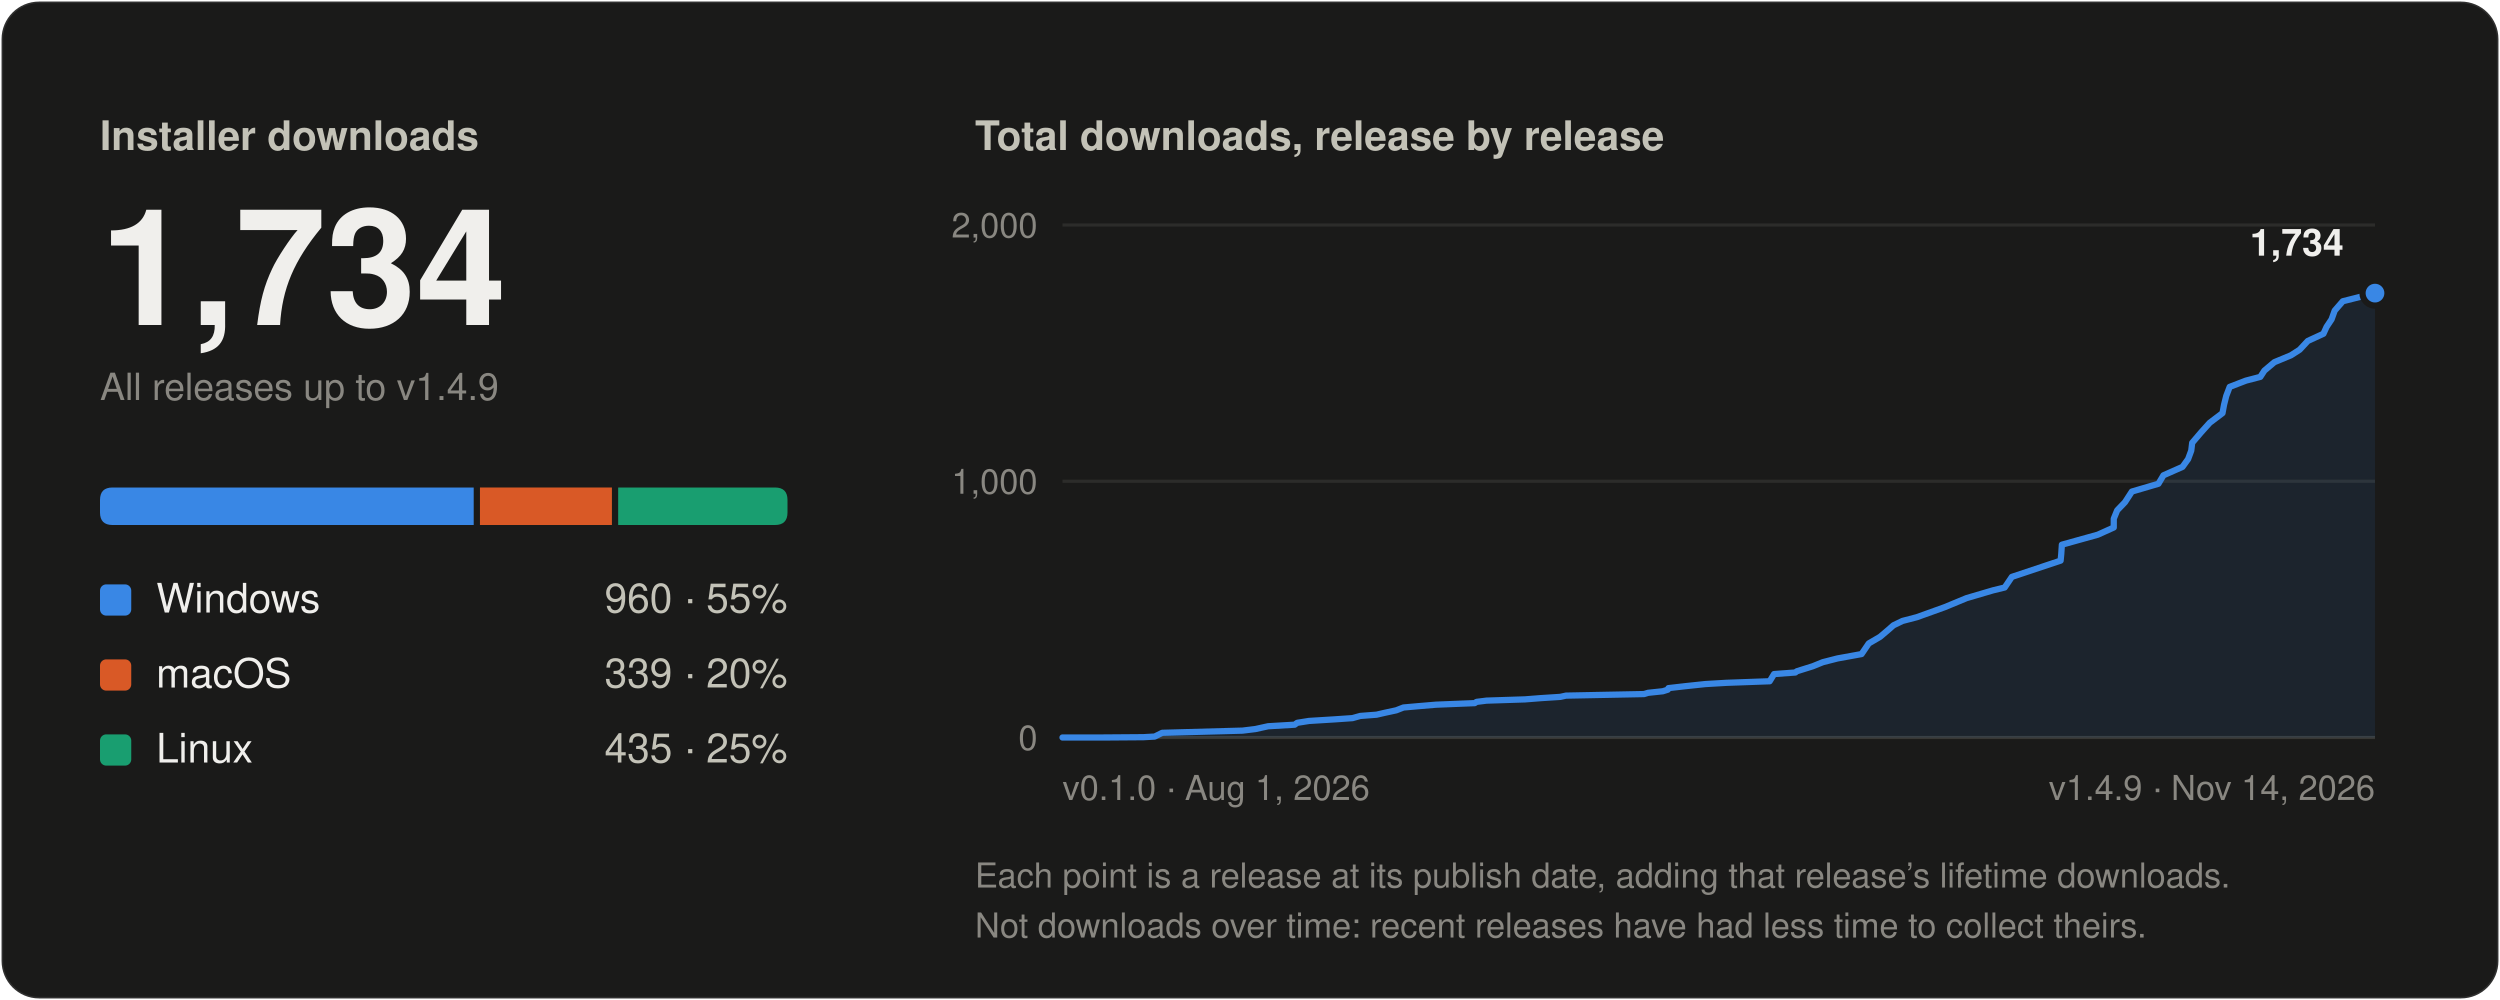
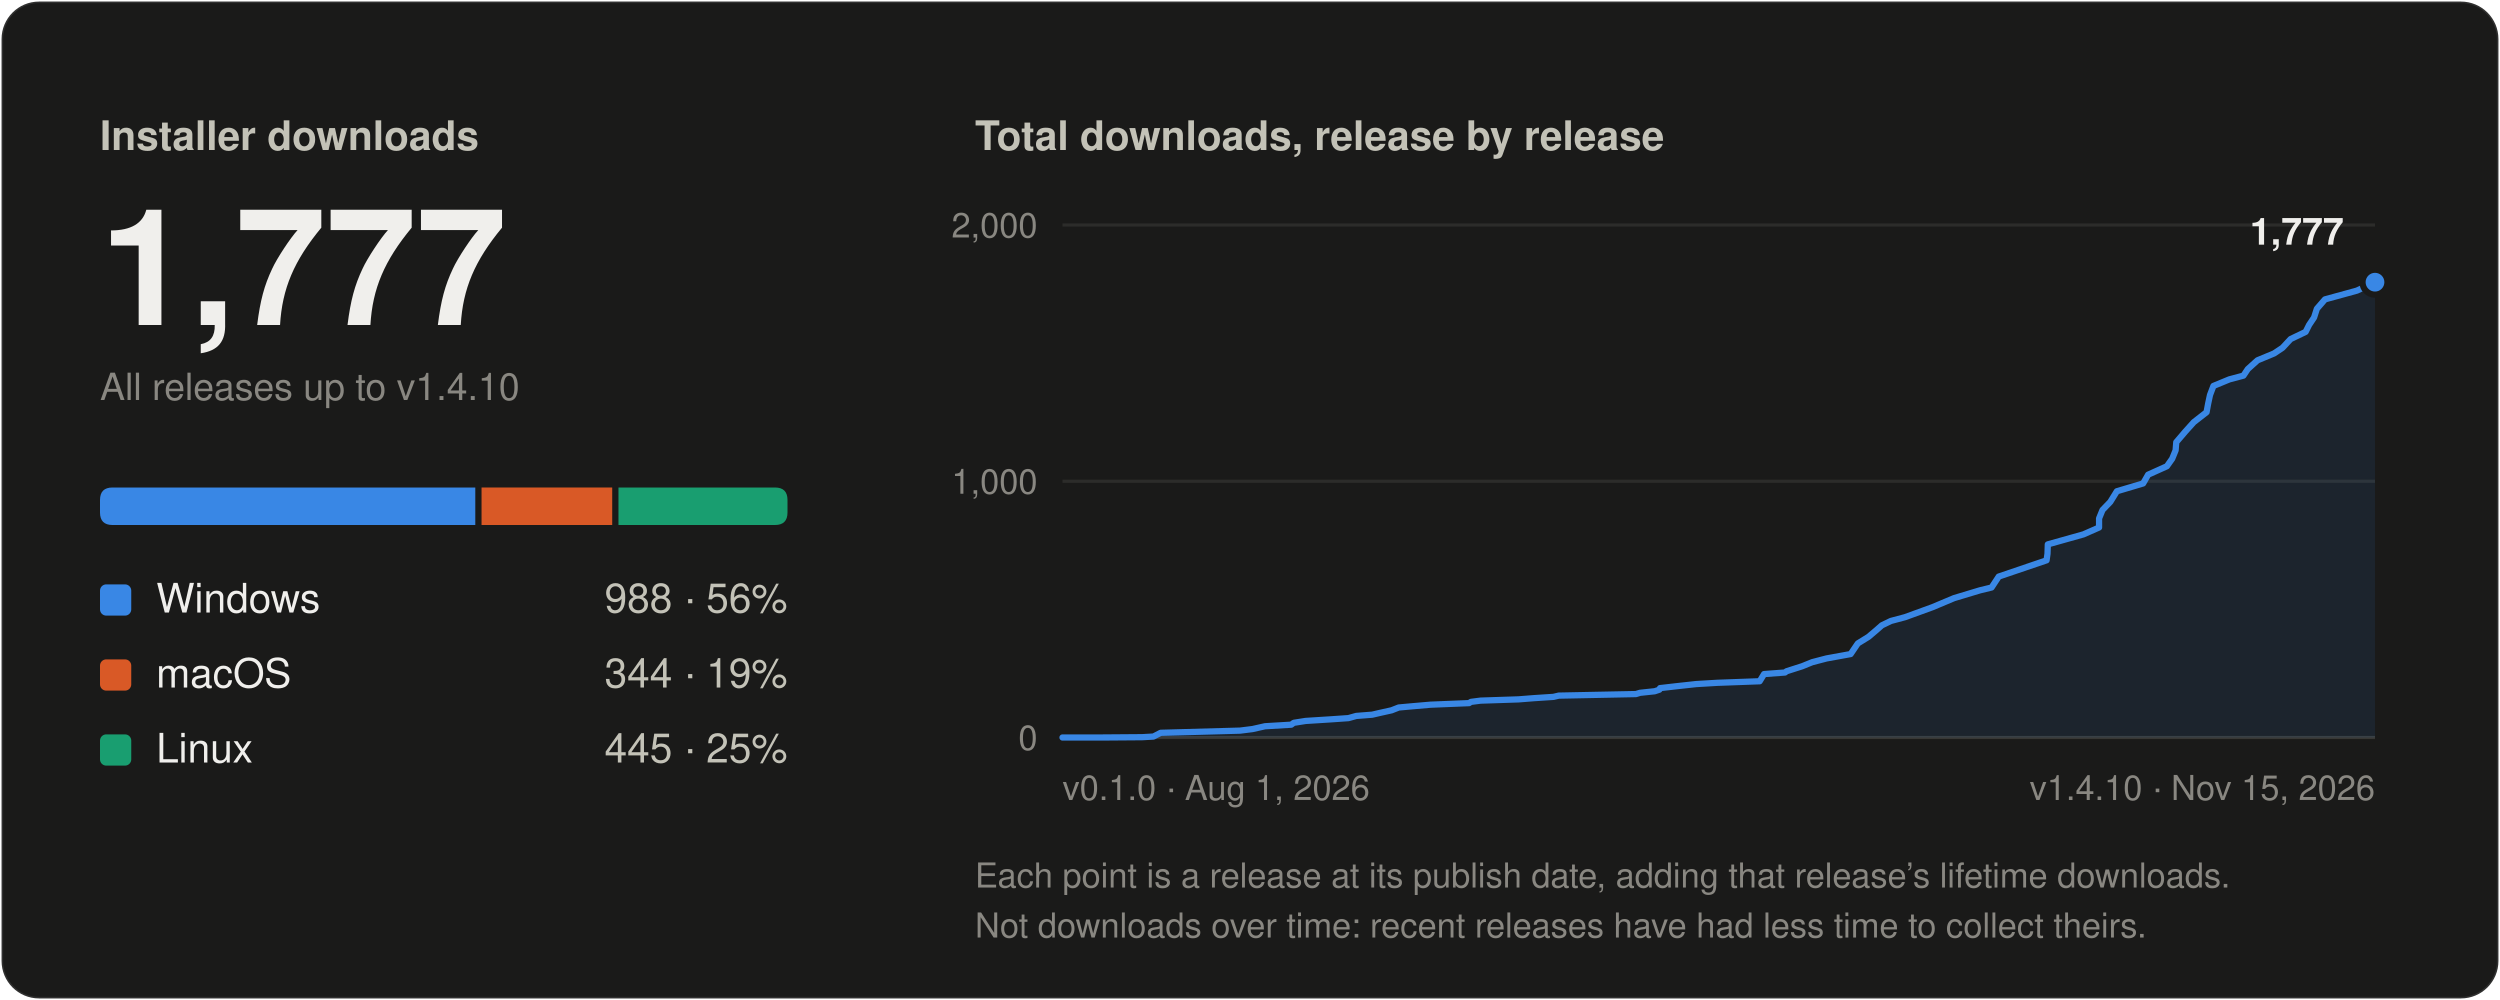
<svg xmlns="http://www.w3.org/2000/svg" width="800" height="320" viewBox="0 0 800 320" role="img" font-family="system-ui, -apple-system, &quot;Segoe UI&quot;, Helvetica, Arial, sans-serif">
  <rect x="0.5" y="0.5" width="799" height="319" rx="12" fill="#1a1a19" stroke="rgba(255,255,255,0.10)" />
  <text x="32" y="48" font-size="13" font-weight="600" fill="#c3c2b7" text-anchor="start">Installer downloads</text>
-   <text x="32" y="104" font-size="52" font-weight="700" fill="#f0efec" text-anchor="start">1,734</text>
-   <text x="32" y="128" font-size="12" font-weight="400" fill="#898781" text-anchor="start">All releases up to v1.4.9</text>
-   <path d="M36,156 H151.585 Q151.585,156 151.585,156 V168 Q151.585,168 151.585,168 H36 Q32,168 32,164 V160 Q32,156 36,156 Z" fill="#3987e5" />
-   <path d="M153.585,156 H195.813 Q195.813,156 195.813,156 V168 Q195.813,168 195.813,168 H153.585 Q153.585,168 153.585,168 V156 Q153.585,156 153.585,156 Z" fill="#d95926" />
-   <path d="M197.813,156 H248 Q252,156 252,160 V164 Q252,168 248,168 H197.813 Q197.813,168 197.813,168 V156 Q197.813,156 197.813,156 Z" fill="#199e70" />
+   <text x="32" y="104" font-size="52" font-weight="700" fill="#f0efec" text-anchor="start">1,777</text>
+   <text x="32" y="128" font-size="12" font-weight="400" fill="#898781" text-anchor="start">All releases up to v1.4.10</text>
+   <path d="M36,156 H152.095 Q152.095,156 152.095,156 V168 Q152.095,168 152.095,168 H36 Q32,168 32,164 V160 Q32,156 36,156 Z" fill="#3987e5" />
+   <path d="M154.095,156 H195.909 Q195.909,156 195.909,156 V168 Q195.909,168 195.909,168 H154.095 Q154.095,168 154.095,168 V156 Q154.095,156 154.095,156 Z" fill="#d95926" />
+   <path d="M197.909,156 H248 Q252,156 252,160 V164 Q252,168 248,168 H197.909 Q197.909,168 197.909,168 V156 Q197.909,156 197.909,156 Z" fill="#199e70" />
  <rect x="32" y="187" width="10" height="10" rx="2" fill="#3987e5" />
  <text x="50" y="196" font-size="13" font-weight="400" fill="#f0efec" text-anchor="start">Windows</text>
-   <text x="252" y="196" font-size="13" font-weight="400" fill="#c3c2b7" text-anchor="end">960 · 55%</text>
+   <text x="252" y="196" font-size="13" font-weight="400" fill="#c3c2b7" text-anchor="end">988 · 56%</text>
  <rect x="32" y="211" width="10" height="10" rx="2" fill="#d95926" />
  <text x="50" y="220" font-size="13" font-weight="400" fill="#f0efec" text-anchor="start">macOS</text>
-   <text x="252" y="220" font-size="13" font-weight="400" fill="#c3c2b7" text-anchor="end">339 · 20%</text>
+   <text x="252" y="220" font-size="13" font-weight="400" fill="#c3c2b7" text-anchor="end">344 · 19%</text>
  <rect x="32" y="235" width="10" height="10" rx="2" fill="#199e70" />
  <text x="50" y="244" font-size="13" font-weight="400" fill="#f0efec" text-anchor="start">Linux</text>
-   <text x="252" y="244" font-size="13" font-weight="400" fill="#c3c2b7" text-anchor="end">435 · 25%</text>
+   <text x="252" y="244" font-size="13" font-weight="400" fill="#c3c2b7" text-anchor="end">445 · 25%</text>
  <text x="312" y="48" font-size="13" font-weight="600" fill="#c3c2b7" text-anchor="start">Total downloads, release by release</text>
  <line x1="340" x2="760" y1="236" y2="236" stroke="#383835" stroke-width="1" />
  <text x="332" y="240" font-size="11" font-weight="400" fill="#898781" text-anchor="end">0</text>
  <line x1="340" x2="760" y1="154" y2="154" stroke="#2c2c2a" stroke-width="1" />
  <text x="332" y="158" font-size="11" font-weight="400" fill="#898781" text-anchor="end">1,000</text>
  <line x1="340" x2="760" y1="72" y2="72" stroke="#2c2c2a" stroke-width="1" />
  <text x="332" y="76" font-size="11" font-weight="400" fill="#898781" text-anchor="end">2,000</text>
-   <path d="M340.0,236.0 L340.0,236.0 L344.1,236.0 L352.3,236.0 L352.8,236.0 L365.9,235.9 L369.5,235.7 L371.9,234.5 L397.6,233.8 L401.7,233.3 L405.8,232.4 L414.3,231.9 L415.1,231.3 L418.9,230.7 L427.0,230.2 L432.8,229.8 L435.3,229.1 L440.5,228.7 L443.1,228.1 L446.8,227.3 L449.1,226.4 L453.6,226.0 L459.5,225.5 L471.9,225.0 L472.5,224.6 L475.7,224.2 L488.0,223.8 L493.1,223.4 L499.3,223.0 L501.1,222.6 L526.1,222.1 L527.4,221.7 L532.1,221.2 L533.7,220.7 L533.9,220.2 L539.1,219.6 L545.7,218.9 L552.5,218.5 L566.3,218.0 L567.7,215.7 L574.5,215.2 L575.0,214.8 L580.1,213.2 L583.3,211.9 L588.0,210.7 L595.7,209.3 L598.0,205.9 L601.6,203.8 L604.2,201.6 L605.9,200.1 L608.8,198.7 L613.4,197.5 L622.3,194.3 L629.3,191.4 L637.8,188.9 L641.5,188.0 L643.8,184.6 L659.4,179.4 L659.6,177.3 L659.8,174.3 L671.3,171.1 L676.4,168.8 L676.4,166.0 L677.5,163.3 L680.0,160.7 L682.2,157.3 L690.7,154.8 L692.3,152.1 L698.4,149.4 L700.2,146.9 L701.2,144.2 L701.5,141.7 L704.4,138.3 L707.1,135.3 L711.2,132.2 L711.7,129.5 L712.4,126.7 L713.5,123.8 L718.7,121.8 L723.3,120.6 L724.6,118.6 L727.8,115.9 L733.1,113.7 L735.9,111.9 L738.5,109.1 L743.5,106.8 L744.5,104.6 L746.1,102.2 L747.1,99.4 L749.7,96.4 L760.0,93.8 L760.0,236 L340.0,236 Z" fill="#3987e5" fill-opacity="0.1" />
-   <path d="M340.0,236.0 L340.0,236.0 L344.1,236.0 L352.3,236.0 L352.8,236.0 L365.9,235.9 L369.5,235.7 L371.9,234.5 L397.6,233.8 L401.7,233.3 L405.8,232.4 L414.3,231.9 L415.1,231.3 L418.9,230.7 L427.0,230.2 L432.8,229.8 L435.3,229.1 L440.5,228.7 L443.1,228.1 L446.8,227.3 L449.1,226.4 L453.6,226.0 L459.5,225.5 L471.9,225.0 L472.5,224.6 L475.7,224.2 L488.0,223.8 L493.1,223.4 L499.3,223.0 L501.1,222.6 L526.1,222.1 L527.4,221.7 L532.1,221.2 L533.7,220.7 L533.9,220.2 L539.1,219.6 L545.7,218.9 L552.5,218.5 L566.3,218.0 L567.7,215.7 L574.5,215.2 L575.0,214.8 L580.1,213.2 L583.3,211.9 L588.0,210.7 L595.7,209.3 L598.0,205.9 L601.6,203.8 L604.2,201.6 L605.9,200.1 L608.8,198.7 L613.4,197.5 L622.3,194.3 L629.3,191.4 L637.8,188.9 L641.5,188.0 L643.8,184.6 L659.4,179.4 L659.6,177.3 L659.8,174.3 L671.3,171.1 L676.4,168.8 L676.4,166.0 L677.5,163.3 L680.0,160.7 L682.2,157.3 L690.7,154.8 L692.3,152.1 L698.4,149.4 L700.2,146.9 L701.2,144.2 L701.5,141.7 L704.4,138.3 L707.1,135.3 L711.2,132.2 L711.7,129.5 L712.4,126.7 L713.5,123.8 L718.7,121.8 L723.3,120.6 L724.6,118.6 L727.8,115.9 L733.1,113.7 L735.9,111.9 L738.5,109.1 L743.5,106.8 L744.5,104.6 L746.1,102.2 L747.1,99.4 L749.7,96.4 L760.0,93.8" fill="none" stroke="#3987e5" stroke-width="2" stroke-linejoin="round" stroke-linecap="round" />
-   <circle cx="760.0" cy="93.8" r="4" fill="#3987e5" stroke="#1a1a19" stroke-width="2" />
-   <text x="750" y="81.812" font-size="12" font-weight="600" fill="#f0efec" text-anchor="end">1,734</text>
+   <path d="M340.0,236.0 L340.0,236.0 L344.0,236.0 L352.1,236.0 L352.6,236.0 L365.5,235.9 L369.1,235.7 L371.4,234.5 L396.8,233.8 L400.8,233.3 L404.8,232.4 L413.2,231.9 L414.0,231.3 L417.8,230.7 L425.7,230.2 L431.5,229.8 L434.0,229.1 L439.1,228.7 L441.7,228.1 L445.3,227.3 L447.6,226.4 L452.0,226.0 L457.8,225.5 L470.1,225.0 L470.7,224.6 L473.8,224.2 L485.9,223.8 L491.0,223.4 L497.1,223.0 L498.8,222.6 L523.5,222.1 L524.8,221.7 L529.5,221.2 L531.0,220.7 L531.2,220.2 L536.4,219.6 L542.8,218.9 L549.5,218.5 L563.1,218.0 L564.5,215.7 L571.2,215.2 L571.7,214.8 L576.7,213.2 L579.9,211.9 L584.5,210.7 L592.2,209.3 L594.5,205.9 L597.9,203.8 L600.5,201.6 L602.2,200.1 L605.1,198.7 L609.6,197.5 L618.4,194.3 L625.3,191.4 L633.6,188.9 L637.3,188.0 L639.6,184.5 L654.9,179.3 L655.2,177.2 L655.3,174.2 L666.7,171.0 L671.7,168.8 L671.7,165.9 L672.8,163.2 L675.3,160.6 L677.4,157.2 L685.8,154.7 L687.4,151.9 L693.4,149.2 L695.1,146.8 L696.2,144.1 L696.4,141.5 L699.3,138.1 L702.0,135.1 L706.1,131.9 L706.6,129.2 L707.2,126.4 L708.3,123.5 L713.4,121.4 L717.9,120.2 L719.3,118.1 L722.4,115.3 L727.7,113.1 L730.4,111.3 L733.0,108.5 L737.8,106.2 L738.9,104.0 L740.5,101.6 L741.4,98.8 L744.0,95.8 L754.2,93.0 L760.0,90.3 L760.0,236 L340.0,236 Z" fill="#3987e5" fill-opacity="0.1" />
+   <path d="M340.0,236.0 L340.0,236.0 L344.0,236.0 L352.1,236.0 L352.6,236.0 L365.5,235.9 L369.1,235.7 L371.4,234.5 L396.8,233.8 L400.8,233.3 L404.8,232.4 L413.2,231.9 L414.0,231.3 L417.8,230.7 L425.7,230.2 L431.5,229.8 L434.0,229.1 L439.1,228.7 L441.7,228.1 L445.3,227.3 L447.6,226.4 L452.0,226.0 L457.8,225.5 L470.1,225.0 L470.7,224.6 L473.8,224.2 L485.9,223.8 L491.0,223.4 L497.1,223.0 L498.8,222.6 L523.5,222.1 L524.8,221.7 L529.5,221.2 L531.0,220.7 L531.2,220.2 L536.4,219.6 L542.8,218.9 L549.5,218.5 L563.1,218.0 L564.5,215.7 L571.2,215.2 L571.7,214.8 L576.7,213.2 L579.9,211.9 L584.5,210.7 L592.2,209.3 L594.5,205.9 L597.9,203.8 L600.5,201.6 L602.2,200.1 L605.1,198.7 L609.6,197.5 L618.4,194.3 L625.3,191.4 L633.6,188.9 L637.3,188.0 L639.6,184.5 L654.9,179.3 L655.2,177.2 L655.3,174.2 L666.7,171.0 L671.7,168.8 L671.7,165.9 L672.8,163.2 L675.3,160.6 L677.4,157.2 L685.8,154.7 L687.4,151.9 L693.4,149.2 L695.1,146.8 L696.2,144.1 L696.4,141.5 L699.3,138.1 L702.0,135.1 L706.1,131.9 L706.6,129.2 L707.2,126.4 L708.3,123.5 L713.4,121.4 L717.9,120.2 L719.3,118.1 L722.4,115.3 L727.7,113.1 L730.4,111.3 L733.0,108.5 L737.8,106.2 L738.9,104.0 L740.5,101.6 L741.4,98.8 L744.0,95.8 L754.2,93.0 L760.0,90.3" fill="none" stroke="#3987e5" stroke-width="2" stroke-linejoin="round" stroke-linecap="round" />
+   <circle cx="760.0" cy="90.3" r="4" fill="#3987e5" stroke="#1a1a19" stroke-width="2" />
+   <text x="750" y="78.286" font-size="12" font-weight="600" fill="#f0efec" text-anchor="end">1,777</text>
  <text x="340" y="256" font-size="11" font-weight="400" fill="#898781" text-anchor="start">v0.1.0 · Aug 1, 2026</text>
-   <text x="760" y="256" font-size="11" font-weight="400" fill="#898781" text-anchor="end">v1.4.9 · Nov 14, 2026</text>
+   <text x="760" y="256" font-size="11" font-weight="400" fill="#898781" text-anchor="end">v1.4.10 · Nov 15, 2026</text>
  <text x="312" y="284" font-size="11" font-weight="400" fill="#898781" text-anchor="start">Each point is a release at its publish date, adding that release’s lifetime downloads.</text>
  <text x="312" y="300" font-size="11" font-weight="400" fill="#898781" text-anchor="start">Not downloads over time: recent releases have had less time to collect theirs.</text>
</svg>
